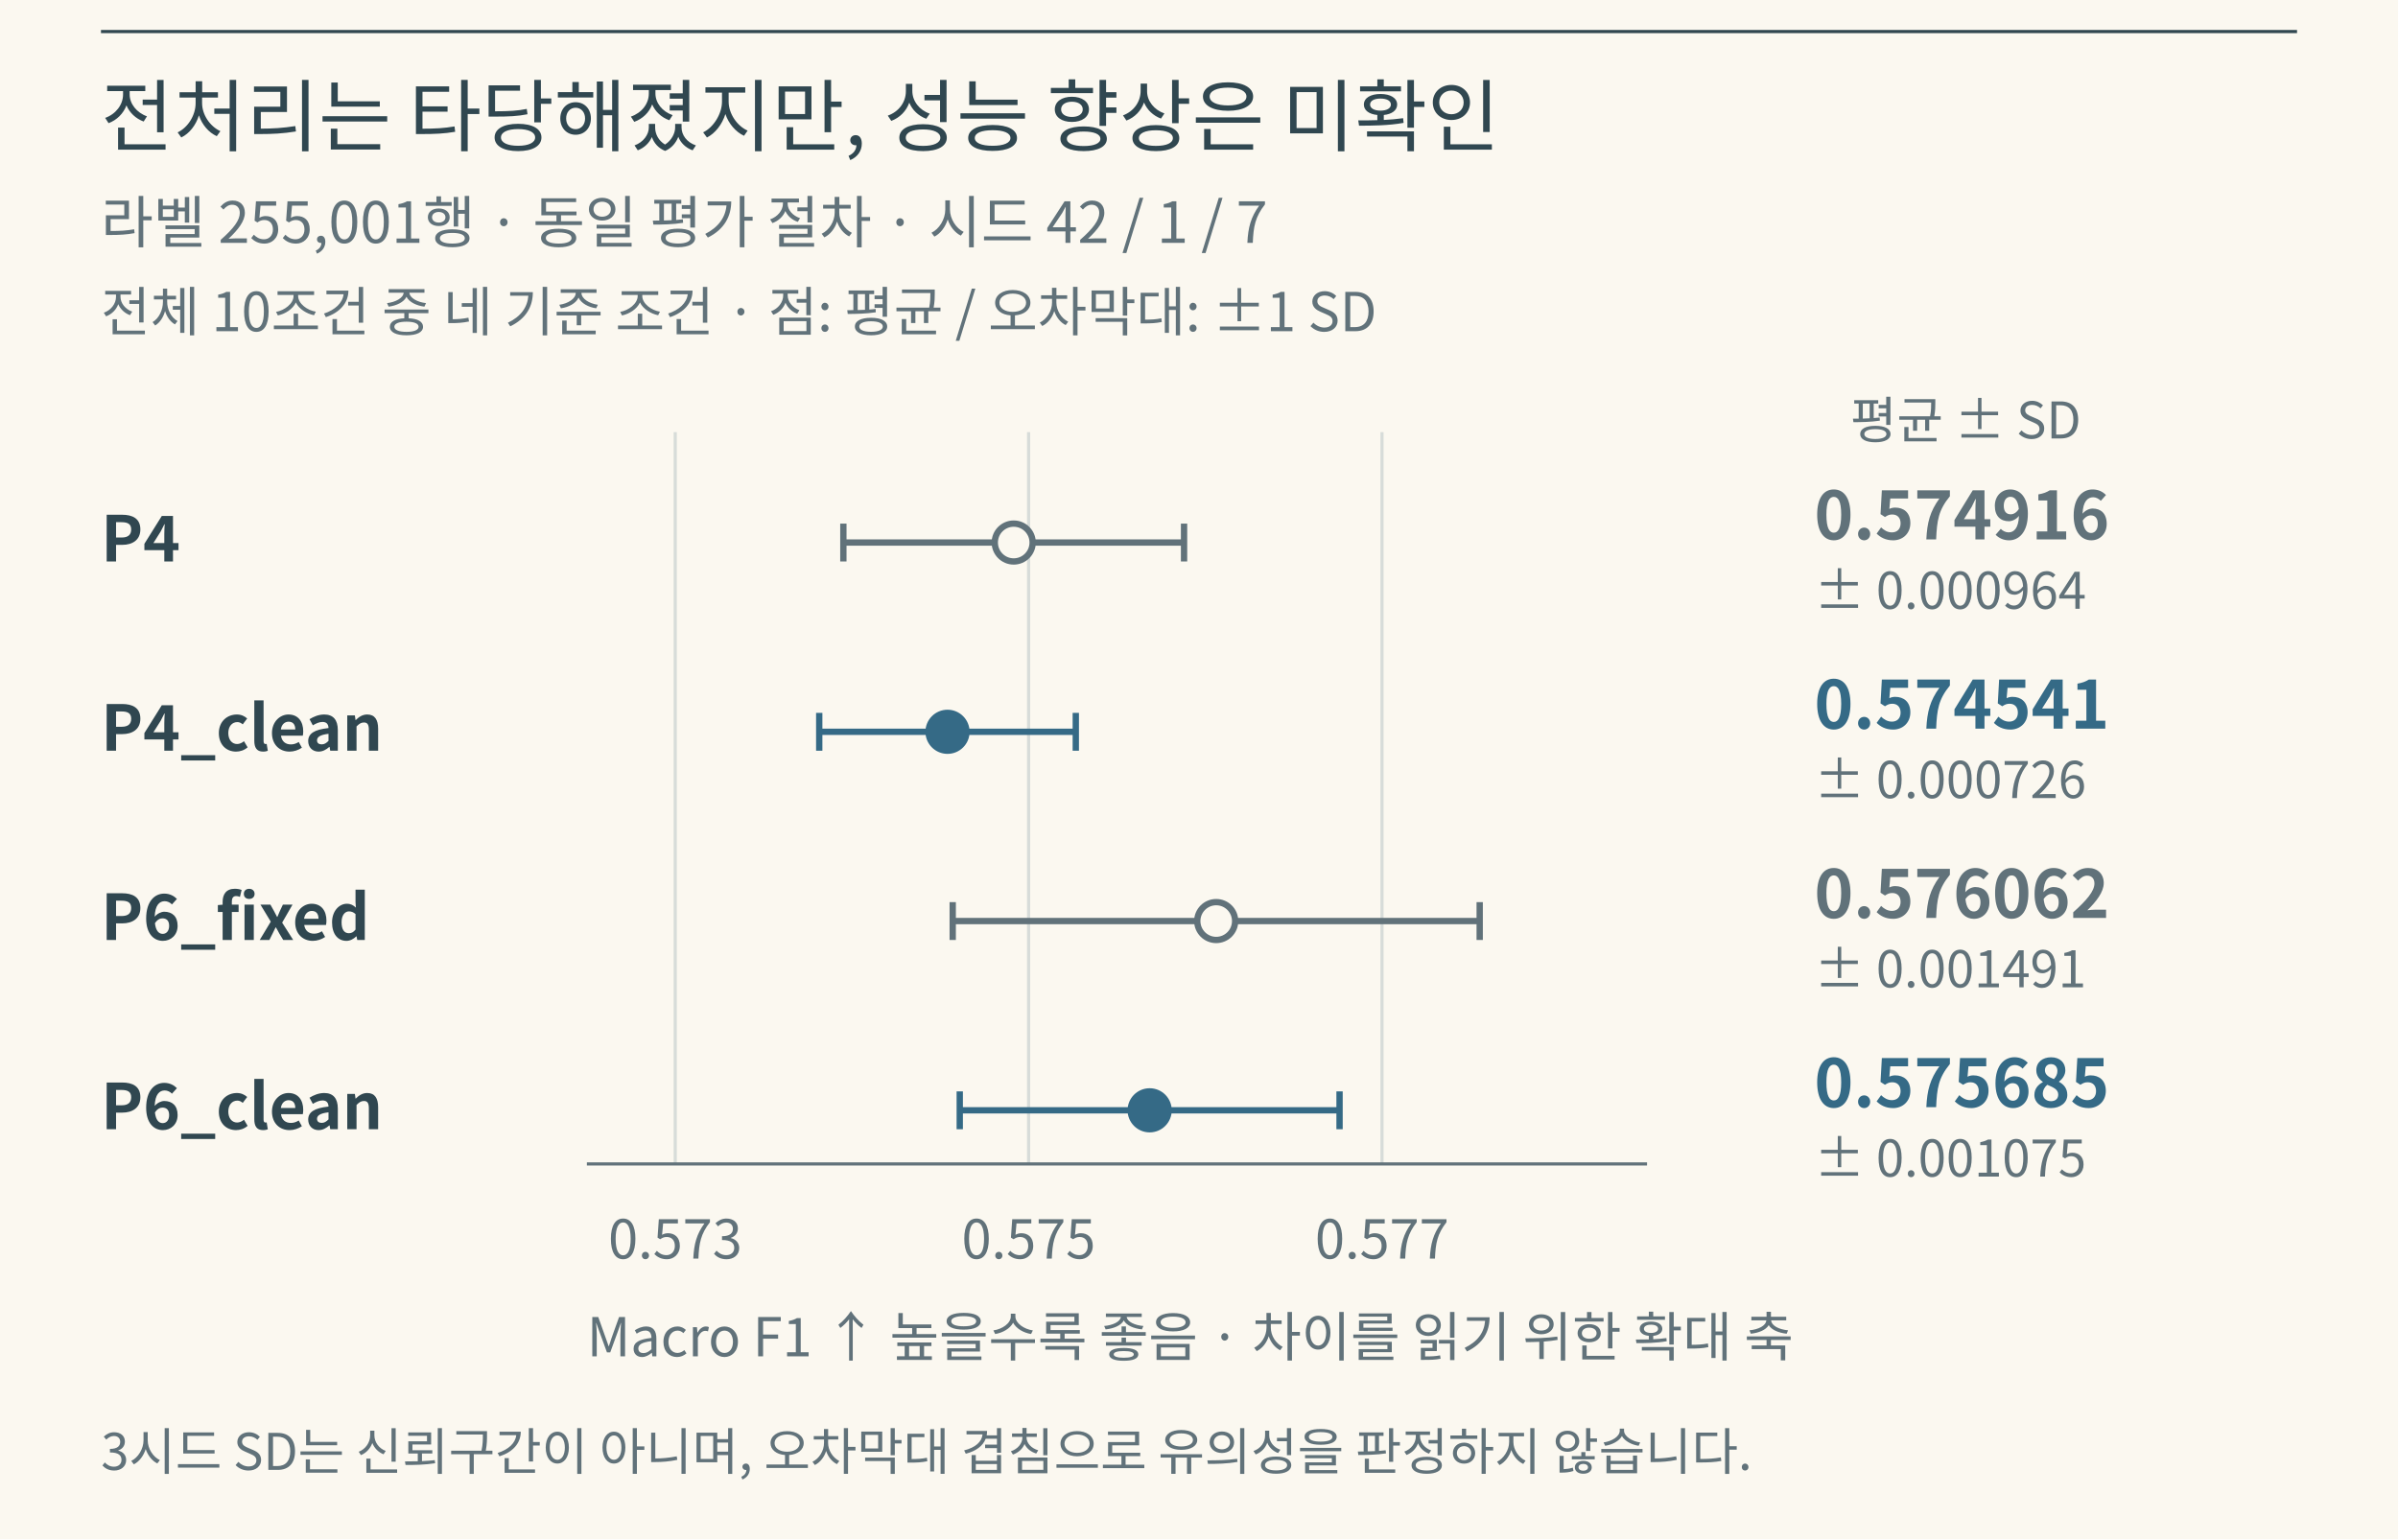
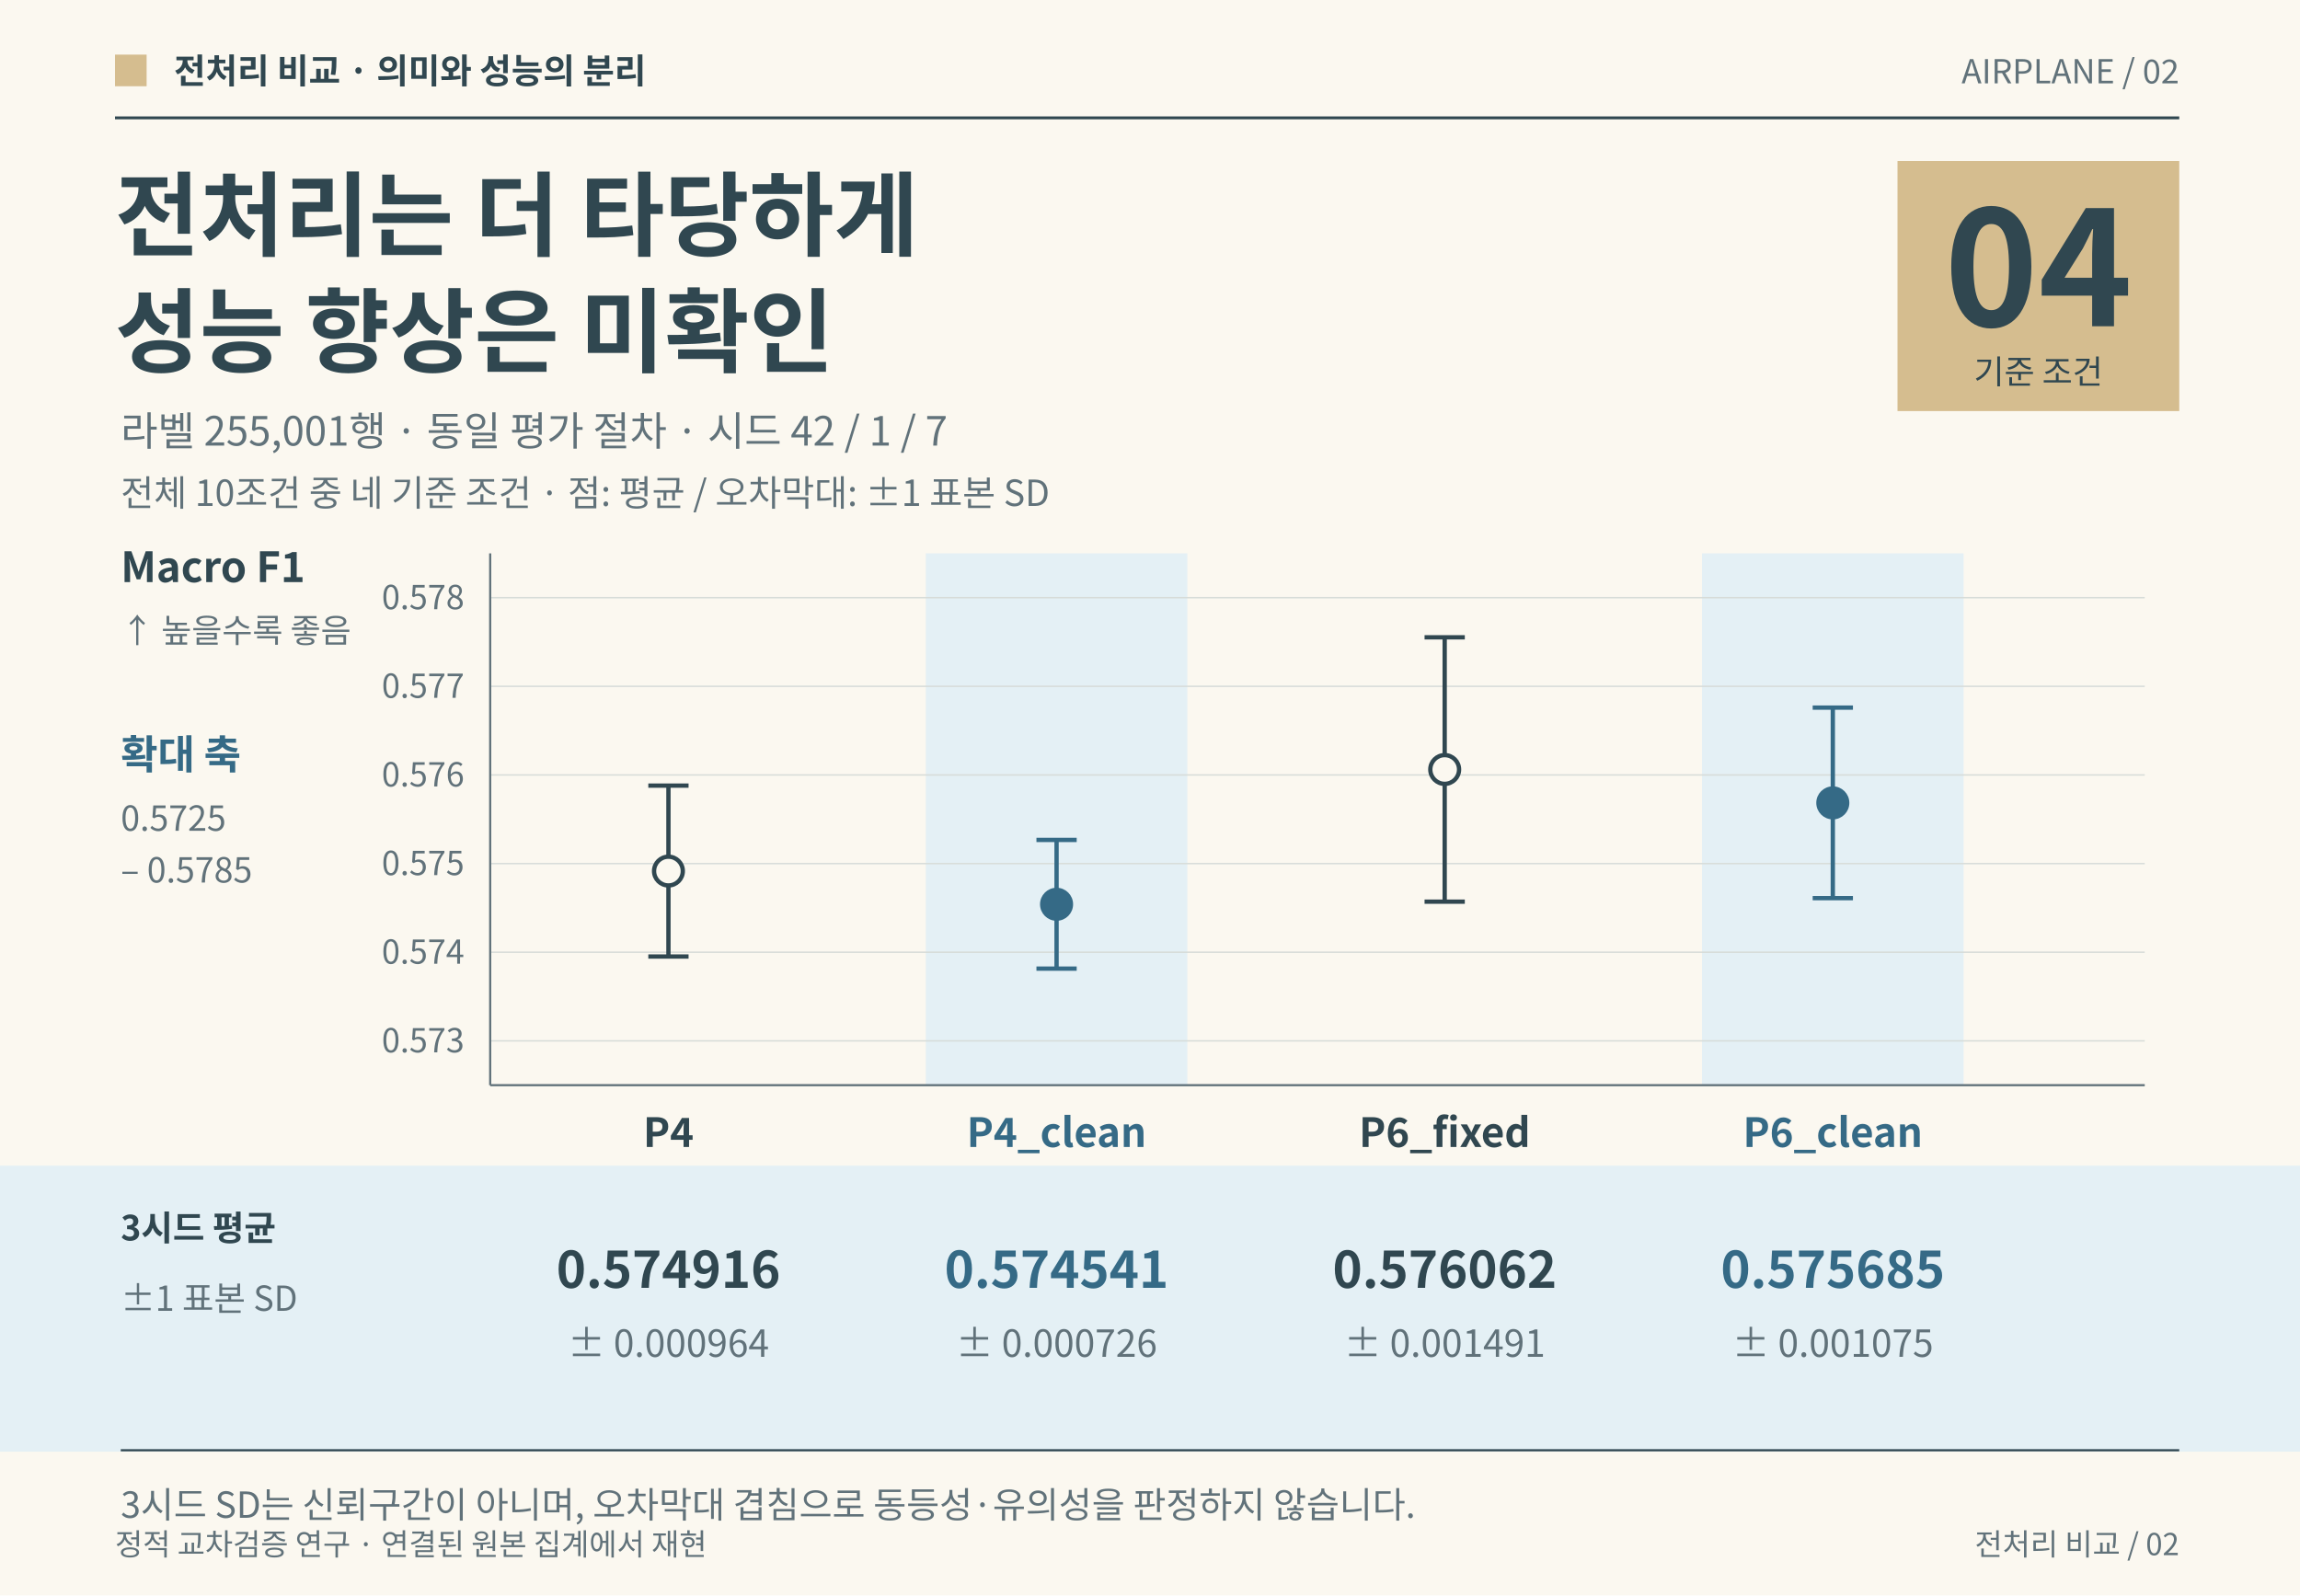
- <svg xmlns="http://www.w3.org/2000/svg" width="1600" height="1027.368" viewBox="0 0 760 488" role="img" aria-labelledby="title desc">
+ <svg xmlns="http://www.w3.org/2000/svg" width="1600" height="1110" viewBox="0 0 1600 1110" role="img" aria-labelledby="title desc" data-design="flight-magazine-c" data-chart-type="vertical-mean-sd-ranges">
  <style>text{font-family:"Noto Sans CJK KR","Malgun Gothic","Apple SD Gothic Neo",sans-serif;font-variant-numeric:tabular-nums}</style>
-   <rect width="760" height="488" fill="#FBF8F0" />
-   <line x1="32" y1="10" x2="728" y2="10" stroke="#304750" stroke-width="1" />
-   <text x="32.000" y="46.000" font-size="25" fill="#304750" font-weight="500" text-anchor="start" style="font-family:Noto Sans CJK KR, Malgun Gothic, Apple SD Gothic Neo, sans-serif">전처리는 타당해졌지만, 성능 향상은 미확인</text>
-   <text x="32.000" y="77.000" font-size="18" fill="#61727A" font-weight="400" text-anchor="start">라벨 255,001행 · 동일 평가 절차 · 시드 42 / 1 / 7</text>
-   <text x="32.000" y="105.000" font-size="17" fill="#61727A" font-weight="400" text-anchor="start">전체 10조건 중 네 기준 조건 · 점: 평균 / 오차막대: ±1 SD</text>
-   <line x1="214.000" y1="137.000" x2="214.000" y2="369.000" stroke="#D7DCD9" stroke-width="1" />
-   <text x="214.000" y="399.000" font-size="17" fill="#61727A" font-weight="400" text-anchor="middle">0.573</text>
-   <line x1="326.000" y1="137.000" x2="326.000" y2="369.000" stroke="#D7DCD9" stroke-width="1" />
-   <text x="326.000" y="399.000" font-size="17" fill="#61727A" font-weight="400" text-anchor="middle">0.575</text>
-   <line x1="438.000" y1="137.000" x2="438.000" y2="369.000" stroke="#D7DCD9" stroke-width="1" />
-   <text x="438.000" y="399.000" font-size="17" fill="#61727A" font-weight="400" text-anchor="middle">0.577</text>
-   <text x="623.000" y="139.000" font-size="16" fill="#61727A" font-weight="400" text-anchor="middle">평균 ± SD</text>
-   <text x="32.000" y="178.000" font-size="20" fill="#304750" font-weight="600" text-anchor="start">P4</text>
-   <line x1="267.288" y1="172.000" x2="375.266" y2="172.000" stroke="#61727A" stroke-width="2" />
-   <line x1="267.288" y1="166.000" x2="267.288" y2="178.000" stroke="#61727A" stroke-width="2" />
-   <line x1="375.266" y1="166.000" x2="375.266" y2="178.000" stroke="#61727A" stroke-width="2" />
-   <circle cx="321.277" cy="172.000" r="6" fill="#FBF8F0" stroke="#61727A" stroke-width="2" />
-   <text x="575.000" y="171.000" font-size="21" fill="#61727A" font-weight="600" text-anchor="start">0.574916</text>
-   <text x="575.000" y="193.000" font-size="16" fill="#61727A" font-weight="400" text-anchor="start">± 0.000964</text>
-   <text x="32.000" y="238.000" font-size="20" fill="#304750" font-weight="600" text-anchor="start">P4_clean</text>
-   <line x1="259.641" y1="232.000" x2="340.951" y2="232.000" stroke="#356A86" stroke-width="2" />
-   <line x1="259.641" y1="226.000" x2="259.641" y2="238.000" stroke="#356A86" stroke-width="2" />
-   <line x1="340.951" y1="226.000" x2="340.951" y2="238.000" stroke="#356A86" stroke-width="2" />
-   <circle cx="300.296" cy="232.000" r="6" fill="#356A86" stroke="#356A86" stroke-width="2" />
-   <text x="575.000" y="231.000" font-size="21" fill="#356A86" font-weight="600" text-anchor="start">0.574541</text>
-   <text x="575.000" y="253.000" font-size="16" fill="#61727A" font-weight="400" text-anchor="start">± 0.000726</text>
-   <text x="32.000" y="298.000" font-size="20" fill="#304750" font-weight="600" text-anchor="start">P6_fixed</text>
-   <line x1="301.946" y1="292.000" x2="468.960" y2="292.000" stroke="#61727A" stroke-width="2" />
-   <line x1="301.946" y1="286.000" x2="301.946" y2="298.000" stroke="#61727A" stroke-width="2" />
-   <line x1="468.960" y1="286.000" x2="468.960" y2="298.000" stroke="#61727A" stroke-width="2" />
-   <circle cx="385.453" cy="292.000" r="6" fill="#FBF8F0" stroke="#61727A" stroke-width="2" />
-   <text x="575.000" y="291.000" font-size="21" fill="#61727A" font-weight="600" text-anchor="start">0.576062</text>
-   <text x="575.000" y="313.000" font-size="16" fill="#61727A" font-weight="400" text-anchor="start">± 0.001491</text>
-   <text x="32.000" y="358.000" font-size="20" fill="#304750" font-weight="600" text-anchor="start">P6_clean</text>
-   <line x1="304.174" y1="352.000" x2="424.546" y2="352.000" stroke="#356A86" stroke-width="2" />
-   <line x1="304.174" y1="346.000" x2="304.174" y2="358.000" stroke="#356A86" stroke-width="2" />
-   <line x1="424.546" y1="346.000" x2="424.546" y2="358.000" stroke="#356A86" stroke-width="2" />
-   <circle cx="364.360" cy="352.000" r="6" fill="#356A86" stroke="#356A86" stroke-width="2" />
-   <text x="575.000" y="351.000" font-size="21" fill="#356A86" font-weight="600" text-anchor="start">0.575685</text>
-   <text x="575.000" y="373.000" font-size="16" fill="#61727A" font-weight="400" text-anchor="start">± 0.001075</text>
-   <line x1="186.000" y1="369.000" x2="522.000" y2="369.000" stroke="#61727A" stroke-width="1" />
-   <text x="186.000" y="430.000" font-size="17" fill="#61727A" font-weight="400" text-anchor="start">Macro F1 ↑ 높을수록 좋음 · 차이를 읽기 위한 확대 축</text>
-   <text x="32.000" y="466.000" font-size="16" fill="#61727A" font-weight="400" text-anchor="start">3시드 SD는 신뢰구간이 아니며, 오차막대 겹침으로 유의성을 판정하지 않습니다.</text>
+   <rect width="1600" height="1110" fill="#FBF8F0" />
+   <rect x="0.000" y="811.000" width="1600.000" height="199.000" fill="#E4F0F5" />
+   <rect x="1320.000" y="112.000" width="196.000" height="174.000" fill="#D5BD8F" />
+   <rect x="80.000" y="38.000" width="22.000" height="22.000" fill="#D5BD8F" />
+   <text x="121.000" y="58.000" font-size="24" fill="#304750" font-weight="600" text-anchor="start">전처리 비교 · 의미와 성능의 분리</text>
+   <text x="1516.000" y="58.000" font-size="23" fill="#61727A" font-weight="400" text-anchor="end">AIRPLANE  /  02</text>
+   <line x1="80.000" y1="82.000" x2="1516.000" y2="82.000" stroke="#304750" stroke-width="2" />
+   <text x="80.000" y="173.000" font-size="64" fill="#304750" font-weight="700" text-anchor="start" style="font-family:Noto Sans CJK KR, Malgun Gothic, Apple SD Gothic Neo, sans-serif">전처리는 더 타당하게</text>
+   <text x="80.000" y="254.000" font-size="64" fill="#304750" font-weight="700" text-anchor="start" style="font-family:Noto Sans CJK KR, Malgun Gothic, Apple SD Gothic Neo, sans-serif">성능 향상은 미확인</text>
+   <text x="1418.000" y="227.000" font-size="111" fill="#304750" font-weight="700" text-anchor="middle" style="font-family:Noto Sans CJK KR, Malgun Gothic, Apple SD Gothic Neo, sans-serif">04</text>
+   <text x="1418.000" y="267.000" font-size="23" fill="#304750" font-weight="400" text-anchor="middle">기준 조건</text>
+   <text x="84.000" y="310.000" font-size="28" fill="#61727A" font-weight="400" text-anchor="start">라벨 255,001행 · 동일 평가 절차 · 시드 42 / 1 / 7</text>
+   <text x="84.000" y="352.000" font-size="25" fill="#61727A" font-weight="400" text-anchor="start">전체 10조건 중 네 기준 조건 · 점: 평균 / 오차막대: ±1 표본 SD</text>
+   <rect x="644.000" y="385.000" width="182.000" height="370.000" fill="#E4F0F5" />
+   <rect x="1184.000" y="385.000" width="182.000" height="370.000" fill="#E4F0F5" />
+   <text x="84.000" y="405.000" font-size="29" fill="#304750" font-weight="600" text-anchor="start">Macro F1</text>
+   <text x="84.000" y="447.000" font-size="23" fill="#61727A" font-weight="400" text-anchor="start">↑ 높을수록 좋음</text>
+   <text x="84.000" y="535.000" font-size="28" fill="#356A86" font-weight="600" text-anchor="start">확대 축</text>
+   <text x="84.000" y="578.000" font-size="24" fill="#61727A" font-weight="400" text-anchor="start">0.5725</text>
+   <text x="84.000" y="614.000" font-size="24" fill="#61727A" font-weight="400" text-anchor="start">– 0.5785</text>
+   <line x1="341.000" y1="724.167" x2="1492.000" y2="724.167" stroke="#D7DCD9" stroke-width="1" />
+   <text x="323.000" y="732.167" font-size="23" fill="#61727A" font-weight="400" text-anchor="end">0.573</text>
+   <line x1="341.000" y1="662.500" x2="1492.000" y2="662.500" stroke="#D7DCD9" stroke-width="1" />
+   <text x="323.000" y="670.500" font-size="23" fill="#61727A" font-weight="400" text-anchor="end">0.574</text>
+   <line x1="341.000" y1="600.833" x2="1492.000" y2="600.833" stroke="#D7DCD9" stroke-width="1" />
+   <text x="323.000" y="608.833" font-size="23" fill="#61727A" font-weight="400" text-anchor="end">0.575</text>
+   <line x1="341.000" y1="539.167" x2="1492.000" y2="539.167" stroke="#D7DCD9" stroke-width="1" />
+   <text x="323.000" y="547.167" font-size="23" fill="#61727A" font-weight="400" text-anchor="end">0.576</text>
+   <line x1="341.000" y1="477.500" x2="1492.000" y2="477.500" stroke="#D7DCD9" stroke-width="1" />
+   <text x="323.000" y="485.500" font-size="23" fill="#61727A" font-weight="400" text-anchor="end">0.577</text>
+   <line x1="341.000" y1="415.833" x2="1492.000" y2="415.833" stroke="#D7DCD9" stroke-width="1" />
+   <text x="323.000" y="423.833" font-size="23" fill="#61727A" font-weight="400" text-anchor="end">0.578</text>
+   <line x1="341.000" y1="385.000" x2="341.000" y2="755.000" stroke="#61727A" stroke-width="1.5" />
+   <line x1="341.000" y1="755.000" x2="1492.000" y2="755.000" stroke="#61727A" stroke-width="1.5" />
+   <line x1="465.000" y1="546.582" x2="465.000" y2="665.486" stroke="#304750" stroke-width="3" />
+   <line x1="451.000" y1="546.582" x2="479.000" y2="546.582" stroke="#304750" stroke-width="3" />
+   <line x1="451.000" y1="665.486" x2="479.000" y2="665.486" stroke="#304750" stroke-width="3" />
+   <circle cx="465.000" cy="606.034" r="10" fill="#FBF8F0" stroke="#304750" stroke-width="3" />
+   <text x="465.000" y="798.000" font-size="28" fill="#304750" font-weight="600" text-anchor="middle">P4</text>
+   <text x="465.000" y="896.000" font-size="35" fill="#304750" font-weight="600" text-anchor="middle">0.574916</text>
+   <text x="465.000" y="944.000" font-size="26" fill="#61727A" font-weight="400" text-anchor="middle">± 0.000964</text>
+   <line x1="735.000" y1="584.370" x2="735.000" y2="673.907" stroke="#356A86" stroke-width="3" />
+   <line x1="721.000" y1="584.370" x2="749.000" y2="584.370" stroke="#356A86" stroke-width="3" />
+   <line x1="721.000" y1="673.907" x2="749.000" y2="673.907" stroke="#356A86" stroke-width="3" />
+   <circle cx="735.000" cy="629.138" r="10" fill="#356A86" stroke="#356A86" stroke-width="3" />
+   <text x="735.000" y="798.000" font-size="28" fill="#356A86" font-weight="600" text-anchor="middle">P4_clean</text>
+   <text x="735.000" y="896.000" font-size="35" fill="#356A86" font-weight="600" text-anchor="middle">0.574541</text>
+   <text x="735.000" y="944.000" font-size="26" fill="#61727A" font-weight="400" text-anchor="middle">± 0.000726</text>
+   <line x1="1005.000" y1="443.407" x2="1005.000" y2="627.321" stroke="#304750" stroke-width="3" />
+   <line x1="991.000" y1="443.407" x2="1019.000" y2="443.407" stroke="#304750" stroke-width="3" />
+   <line x1="991.000" y1="627.321" x2="1019.000" y2="627.321" stroke="#304750" stroke-width="3" />
+   <circle cx="1005.000" cy="535.364" r="10" fill="#FBF8F0" stroke="#304750" stroke-width="3" />
+   <text x="1005.000" y="798.000" font-size="28" fill="#304750" font-weight="600" text-anchor="middle">P6_fixed</text>
+   <text x="1005.000" y="896.000" font-size="35" fill="#304750" font-weight="600" text-anchor="middle">0.576062</text>
+   <text x="1005.000" y="944.000" font-size="26" fill="#61727A" font-weight="400" text-anchor="middle">± 0.001491</text>
+   <line x1="1275.000" y1="492.316" x2="1275.000" y2="624.868" stroke="#356A86" stroke-width="3" />
+   <line x1="1261.000" y1="492.316" x2="1289.000" y2="492.316" stroke="#356A86" stroke-width="3" />
+   <line x1="1261.000" y1="624.868" x2="1289.000" y2="624.868" stroke="#356A86" stroke-width="3" />
+   <circle cx="1275.000" cy="558.592" r="10" fill="#356A86" stroke="#356A86" stroke-width="3" />
+   <text x="1275.000" y="798.000" font-size="28" fill="#356A86" font-weight="600" text-anchor="middle">P6_clean</text>
+   <text x="1275.000" y="896.000" font-size="35" fill="#356A86" font-weight="600" text-anchor="middle">0.575685</text>
+   <text x="1275.000" y="944.000" font-size="26" fill="#61727A" font-weight="400" text-anchor="middle">± 0.001075</text>
+   <text x="84.000" y="863.000" font-size="24" fill="#304750" font-weight="600" text-anchor="start">3시드 평균</text>
+   <text x="84.000" y="912.000" font-size="24" fill="#61727A" font-weight="400" text-anchor="start">±1 표본 SD</text>
+   <line x1="84.000" y1="1009.000" x2="1516.000" y2="1009.000" stroke="#304750" stroke-width="1.5" />
+   <text x="84.000" y="1056.000" font-size="25" fill="#61727A" font-weight="400" text-anchor="start">3시드 SD는 신뢰구간이 아니며, 오차막대 겹침으로 동등성·유의성을 판정하지 않습니다.</text>
+   <text x="80.000" y="1082.000" font-size="21" fill="#61727A" font-weight="400" text-anchor="start">정적 교차검증 연구 · 연결된 원본 집계에서 재현</text>
+   <text x="1516.000" y="1082.000" font-size="21" fill="#61727A" font-weight="400" text-anchor="end">전처리 비교 / 02</text>
</svg>
